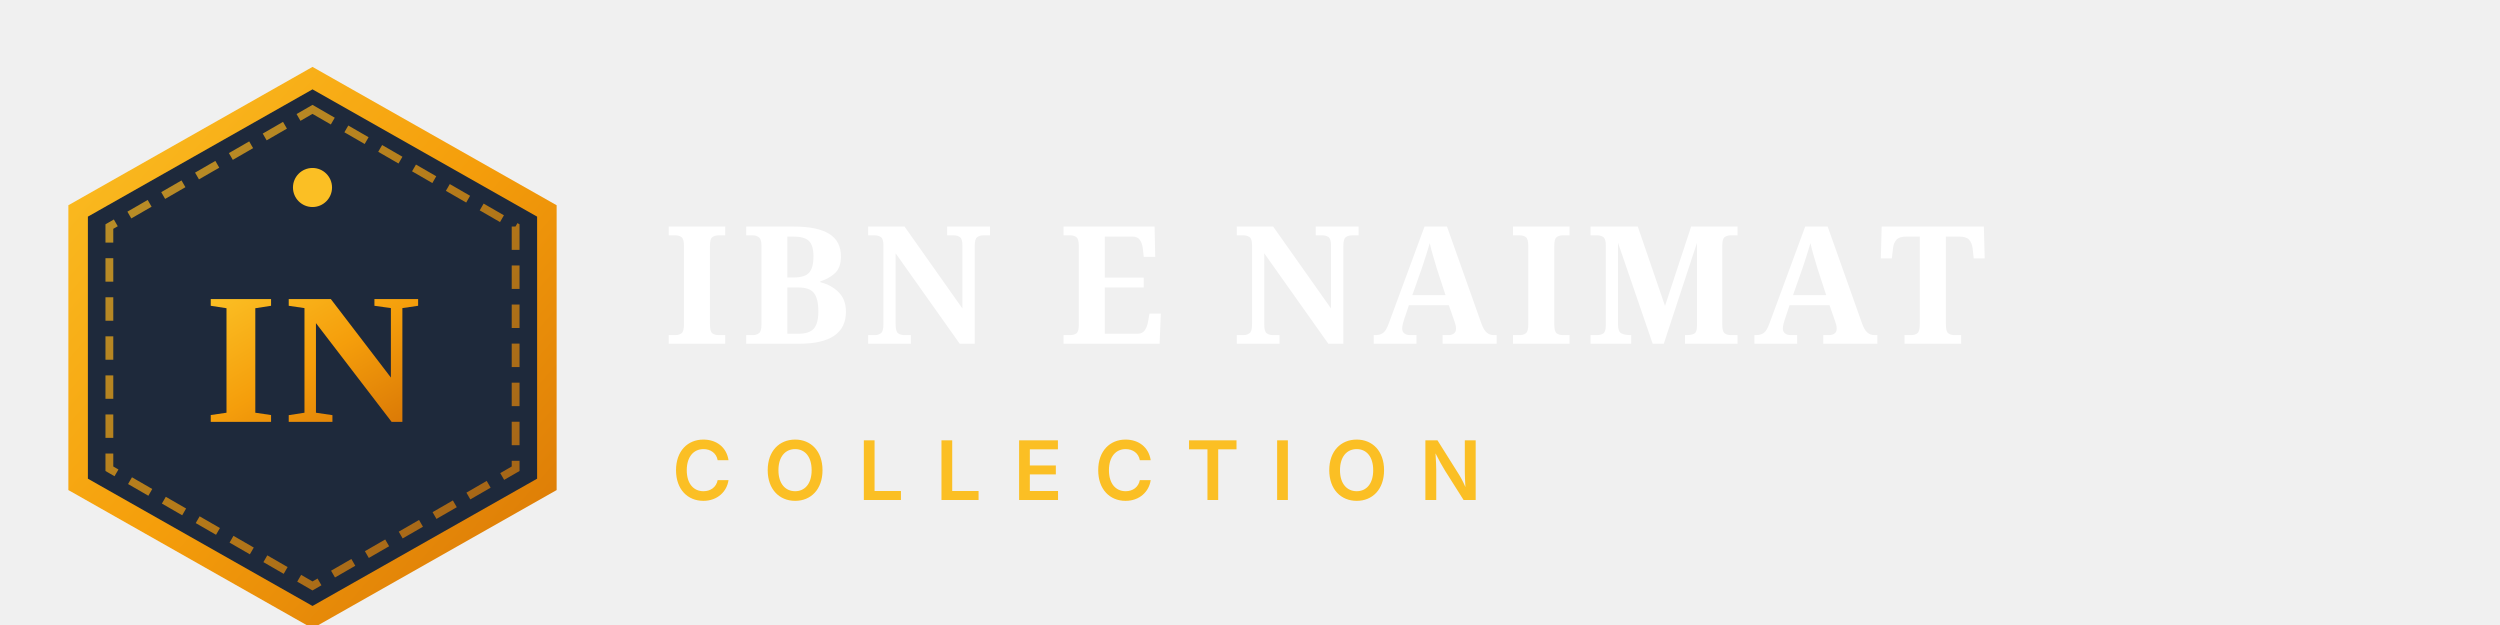
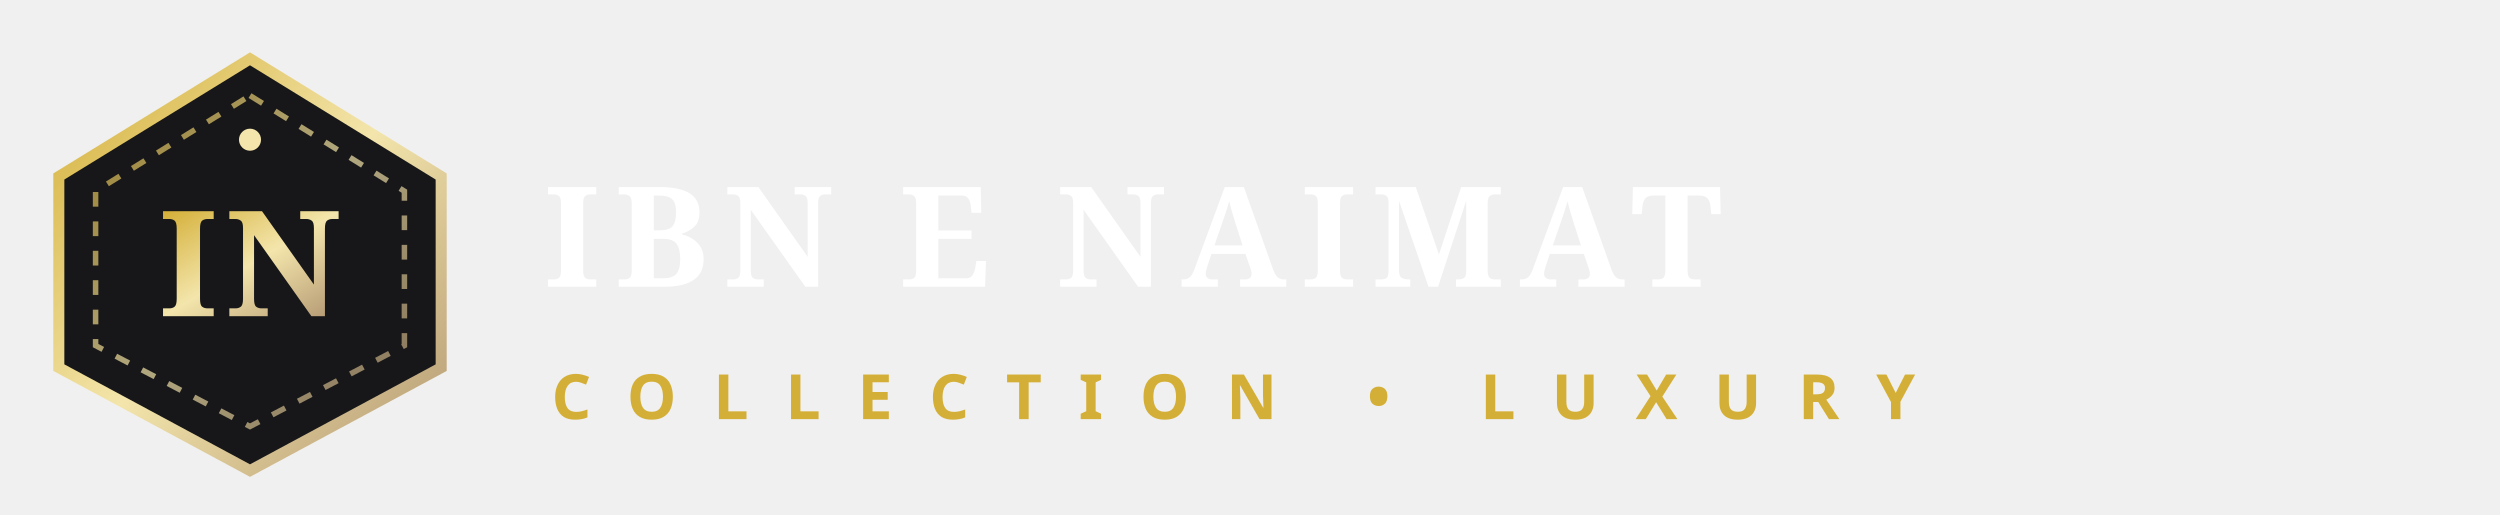
- <svg xmlns="http://www.w3.org/2000/svg" viewBox="0 0 320 80" width="320" height="80">
+ <svg xmlns="http://www.w3.org/2000/svg" viewBox="0 0 340 70" width="340" height="70">
  <defs>
-     <linearGradient id="logoGoldWhite" x1="0%" y1="0%" x2="100%" y2="100%">
-       <stop offset="0%" stop-color="#fbbf24" />
-       <stop offset="50%" stop-color="#f59e0b" />
-       <stop offset="100%" stop-color="#d97706" />
+     <linearGradient id="logoChampagneWhite" x1="0%" y1="0%" x2="100%" y2="100%">
+       <stop offset="0%" stop-color="#d4af37" />
+       <stop offset="50%" stop-color="#f3e5ab" />
+       <stop offset="100%" stop-color="#b39772" />
    </linearGradient>
  </defs>
-   <g transform="translate(10, 10)">
-     <polygon points="30,0 60,17 60,52 30,69 0,52 0,17" fill="#1e293b" stroke="url(#logoGoldWhite)" stroke-width="2.5" />
-     <polygon points="30,4 56,19 56,50 30,65 4,50 4,19" fill="none" stroke="url(#logoGoldWhite)" stroke-width="1" stroke-dasharray="3,2" opacity="0.7" />
-     <text x="30" y="44" font-family="'Cinzel', 'Times New Roman', serif" font-size="24" font-weight="700" fill="url(#logoGoldWhite)" text-anchor="middle" letter-spacing="1">IN</text>
-     <circle cx="30" cy="14" r="2.5" fill="#fbbf24" />
+   <g transform="translate(6, 6)">
+     <path d="M 28 2 L 54 18 L 54 44 L 28 58 L 2 44 L 2 18 Z" fill="#171719" stroke="url(#logoChampagneWhite)" stroke-width="1.5" />
+     <path d="M 28 7 L 49 20 L 49 41 L 28 52 L 7 41 L 7 20 Z" fill="none" stroke="url(#logoChampagneWhite)" stroke-width="0.75" stroke-dasharray="2,2" opacity="0.7" />
+     <text x="28" y="37" font-family="'Cinzel', Georgia, serif" font-size="20" font-weight="700" fill="url(#logoChampagneWhite)" text-anchor="middle" letter-spacing="1">IN</text>
+     <circle cx="28" cy="13" r="1.5" fill="#f3e5ab" />
  </g>
-   <g transform="translate(85, 20)">
-     <text x="0" y="24" font-family="'Cinzel', 'Playfair Display', Georgia, serif" font-size="21" font-weight="700" fill="#ffffff" letter-spacing="1.5">
+   <g transform="translate(74, 15)">
+     <text x="0" y="24" font-family="'Cinzel', 'Playfair Display', Georgia, serif" font-size="19" font-weight="700" fill="#ffffff" letter-spacing="2">
      IBN E NAIMAT
    </text>
-     <text x="1" y="44" font-family="'Plus Jakarta Sans', -apple-system, sans-serif" font-size="10.5" font-weight="600" fill="#fbbf24" letter-spacing="4">
-       COLLECTION
+     <text x="1" y="42" font-family="'Plus Jakarta Sans', sans-serif" font-size="8.5" font-weight="600" fill="#d4af37" letter-spacing="5">
+       COLLECTION • LUXURY
    </text>
  </g>
</svg>
